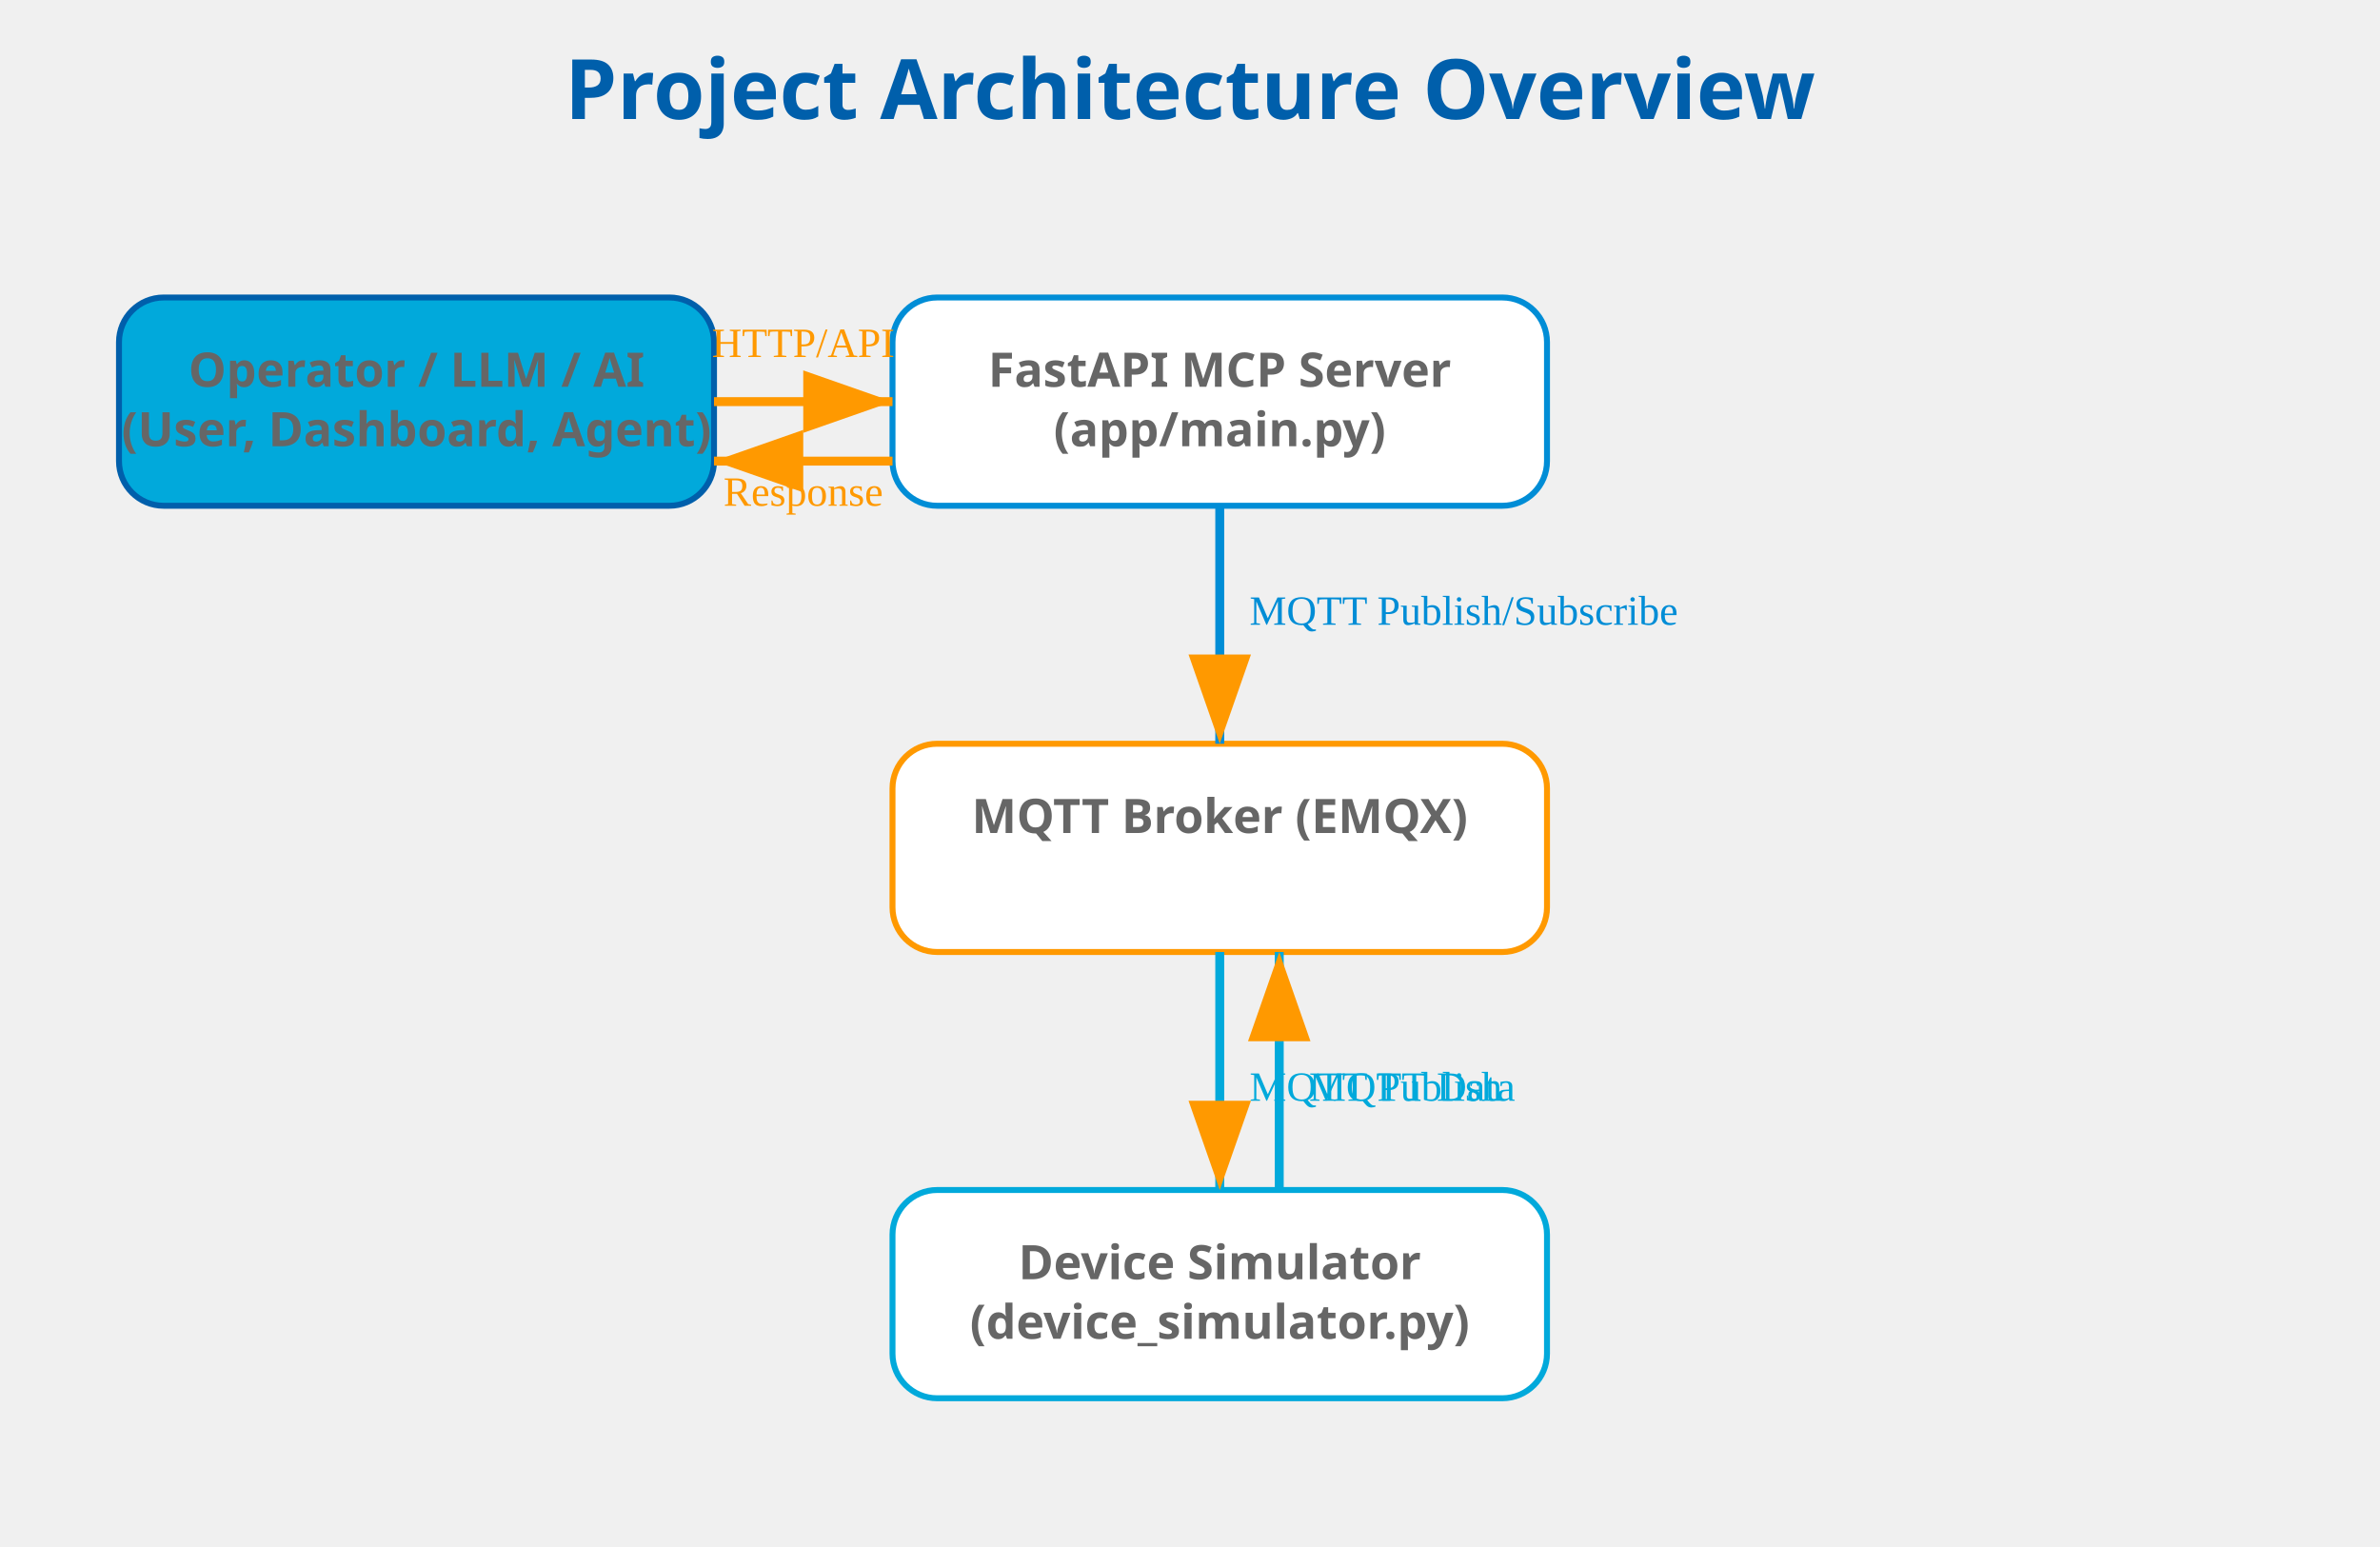
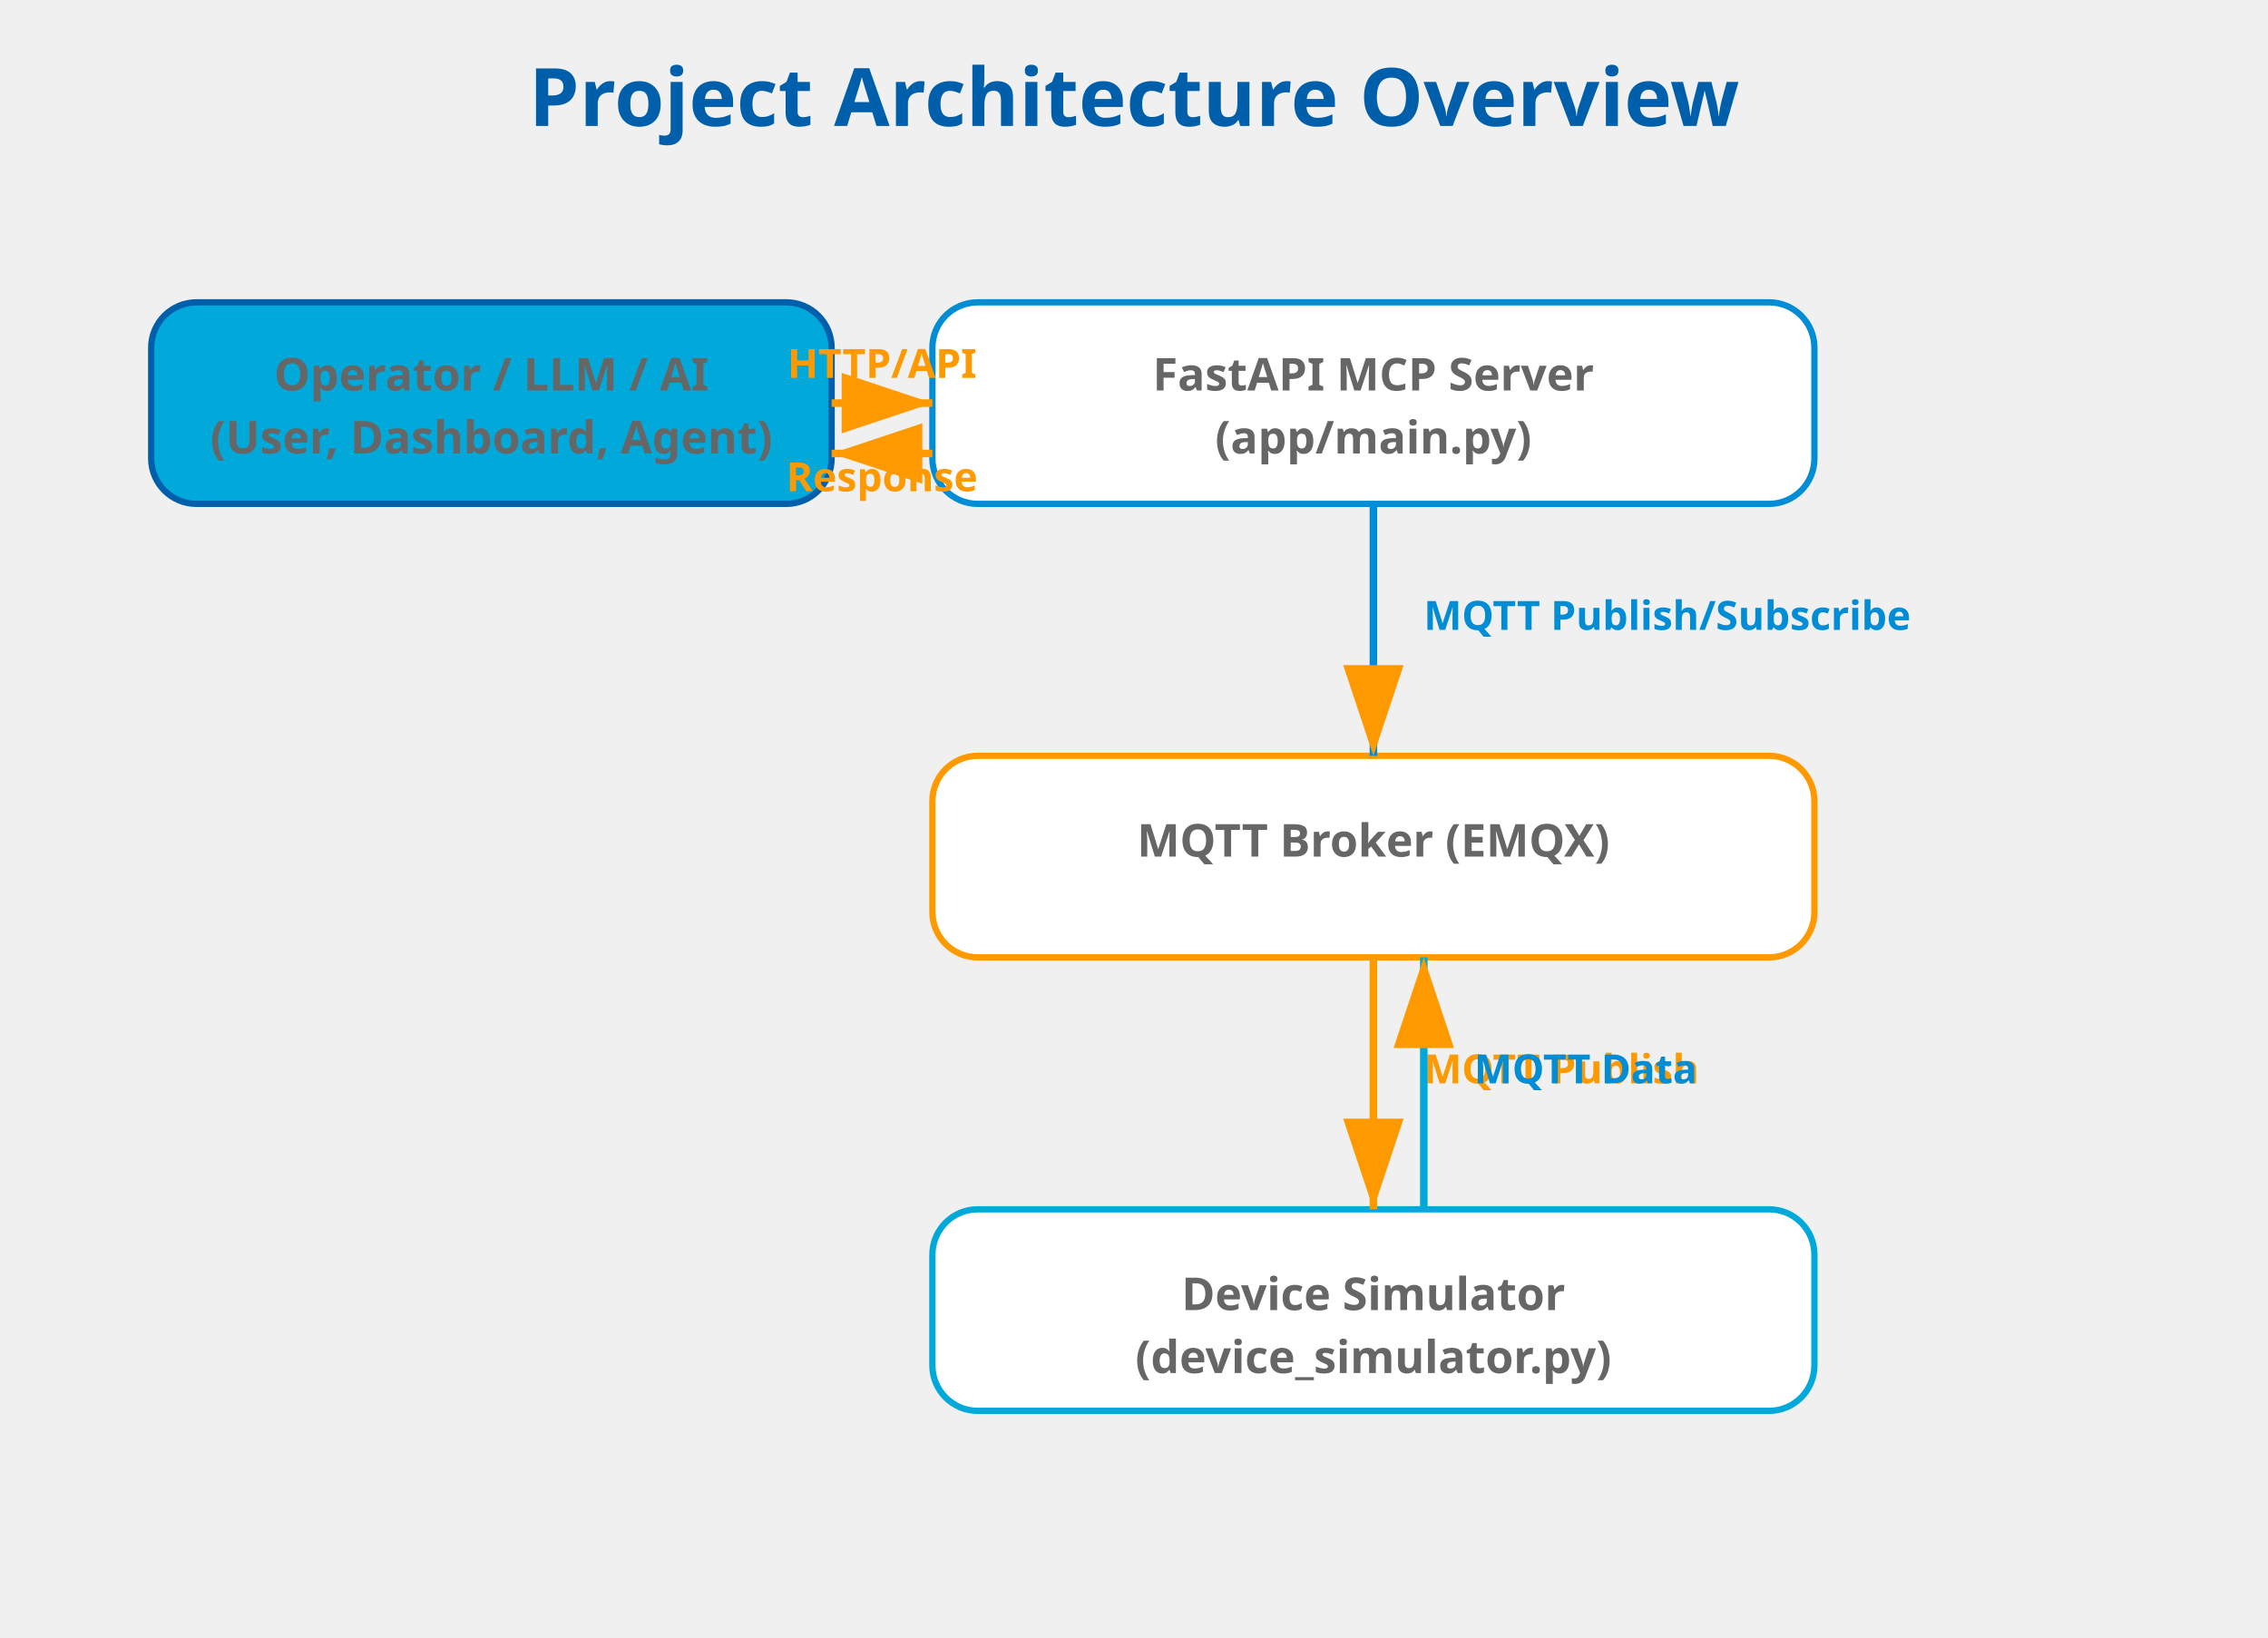
- <svg xmlns="http://www.w3.org/2000/svg" width="800" height="520" viewBox="0 0 800 520" fill="none">
+ <svg xmlns="http://www.w3.org/2000/svg" width="900" height="650" viewBox="0 0 900 650" fill="none">
  <style>
-     .title { font: bold 28px sans-serif; fill: #005fab; }
-     .label { font: bold 16px sans-serif; fill: #666666; }
-     .box { stroke-width: 2; }
+     .title { font: bold 32px sans-serif; fill: #005fab; }
+     .label { font: bold 18px sans-serif; fill: #666666; }
+     .box { stroke-width: 2.5; }
    .arrow { stroke-width: 3; marker-end: url(#arrowhead); }
+     .arrow-label { font: 16px sans-serif; fill: #ff9900; font-weight: bold; }
+     .arrow-label-blue { font: 16px sans-serif; fill: #008dd6; font-weight: bold; }
  </style>
  <defs>
-     <marker id="arrowhead" markerWidth="10" markerHeight="7" refX="10" refY="3.5" orient="auto">
-       <polygon points="0 0, 10 3.5, 0 7" fill="#ff9900" />
+     <marker id="arrowhead" markerWidth="12" markerHeight="8" refX="12" refY="4" orient="auto">
+       <polygon points="0 0, 12 4, 0 8" fill="#ff9900" />
    </marker>
  </defs>
-   <text x="400" y="40" text-anchor="middle" class="title">Project Architecture Overview</text>
-   <rect x="40" y="100" width="200" height="70" rx="15" fill="#01a9db" stroke="#005fab" class="box" />
-   <text x="140" y="130" text-anchor="middle" class="label" fill="#fff">Operator / LLM / AI</text>
-   <text x="140" y="150" text-anchor="middle" class="label" fill="#fff">(User, Dashboard, Agent)</text>
-   <rect x="300" y="100" width="220" height="70" rx="15" fill="#fff" stroke="#008dd6" class="box" />
-   <text x="410" y="130" text-anchor="middle" class="label">FastAPI MCP Server</text>
-   <text x="410" y="150" text-anchor="middle" class="label">(app/main.py)</text>
-   <rect x="300" y="250" width="220" height="70" rx="15" fill="#fff" stroke="#ff9900" class="box" />
-   <text x="410" y="280" text-anchor="middle" class="label" fill="#ff9900">MQTT Broker (EMQX)</text>
-   <rect x="300" y="400" width="220" height="70" rx="15" fill="#fff" stroke="#01a9db" class="box" />
-   <text x="410" y="430" text-anchor="middle" class="label">Device Simulator</text>
-   <text x="410" y="450" text-anchor="middle" class="label">(device_simulator.py)</text>
-   <line x1="240" y1="135" x2="300" y2="135" stroke="#ff9900" class="arrow" />
-   <text x="270" y="120" text-anchor="middle" font-size="14" fill="#ff9900">HTTP/API</text>
-   <line x1="300" y1="155" x2="240" y2="155" stroke="#ff9900" class="arrow" />
-   <text x="270" y="170" text-anchor="middle" font-size="14" fill="#ff9900">Response</text>
-   <line x1="410" y1="170" x2="410" y2="250" stroke="#008dd6" class="arrow" />
-   <text x="420" y="210" font-size="14" fill="#008dd6">MQTT Publish/Subscribe</text>
-   <line x1="410" y1="320" x2="410" y2="400" stroke="#01a9db" class="arrow" />
-   <text x="420" y="370" font-size="14" fill="#01a9db">MQTT Publish</text>
-   <line x1="430" y1="400" x2="430" y2="320" stroke="#01a9db" class="arrow" />
-   <text x="440" y="370" font-size="14" fill="#01a9db">MQTT Data</text>
+   <text x="450" y="50" text-anchor="middle" class="title">Project Architecture Overview</text>
+   <rect x="60" y="120" width="270" height="80" rx="18" fill="#01a9db" stroke="#005fab" class="box" />
+   <text x="195" y="155" text-anchor="middle" class="label" fill="#fff">Operator / LLM / AI</text>
+   <text x="195" y="180" text-anchor="middle" class="label" fill="#fff">(User, Dashboard, Agent)</text>
+   <rect x="370" y="120" width="350" height="80" rx="18" fill="#fff" stroke="#008dd6" class="box" />
+   <text x="545" y="155" text-anchor="middle" class="label">FastAPI MCP Server</text>
+   <text x="545" y="180" text-anchor="middle" class="label">(app/main.py)</text>
+   <rect x="370" y="300" width="350" height="80" rx="18" fill="#fff" stroke="#ff9900" class="box" />
+   <text x="545" y="340" text-anchor="middle" class="label" fill="#ff9900">MQTT Broker (EMQX)</text>
+   <rect x="370" y="480" width="350" height="80" rx="18" fill="#fff" stroke="#01a9db" class="box" />
+   <text x="545" y="520" text-anchor="middle" class="label">Device Simulator</text>
+   <text x="545" y="545" text-anchor="middle" class="label">(device_simulator.py)</text>
+   <line x1="330" y1="160" x2="370" y2="160" stroke="#ff9900" class="arrow" />
+   <text x="350" y="150" text-anchor="middle" class="arrow-label">HTTP/API</text>
+   <line x1="370" y1="180" x2="330" y2="180" stroke="#ff9900" class="arrow" />
+   <text x="350" y="195" text-anchor="middle" class="arrow-label">Response</text>
+   <line x1="545" y1="200" x2="545" y2="300" stroke="#008dd6" class="arrow" />
+   <text x="565" y="250" class="arrow-label-blue">MQTT Publish/Subscribe</text>
+   <line x1="545" y1="380" x2="545" y2="480" stroke="#ff9900" class="arrow" />
+   <text x="565" y="430" class="arrow-label">MQTT Publish</text>
+   <line x1="565" y1="480" x2="565" y2="380" stroke="#01a9db" class="arrow" />
+   <text x="585" y="430" class="arrow-label-blue">MQTT Data</text>
</svg>
